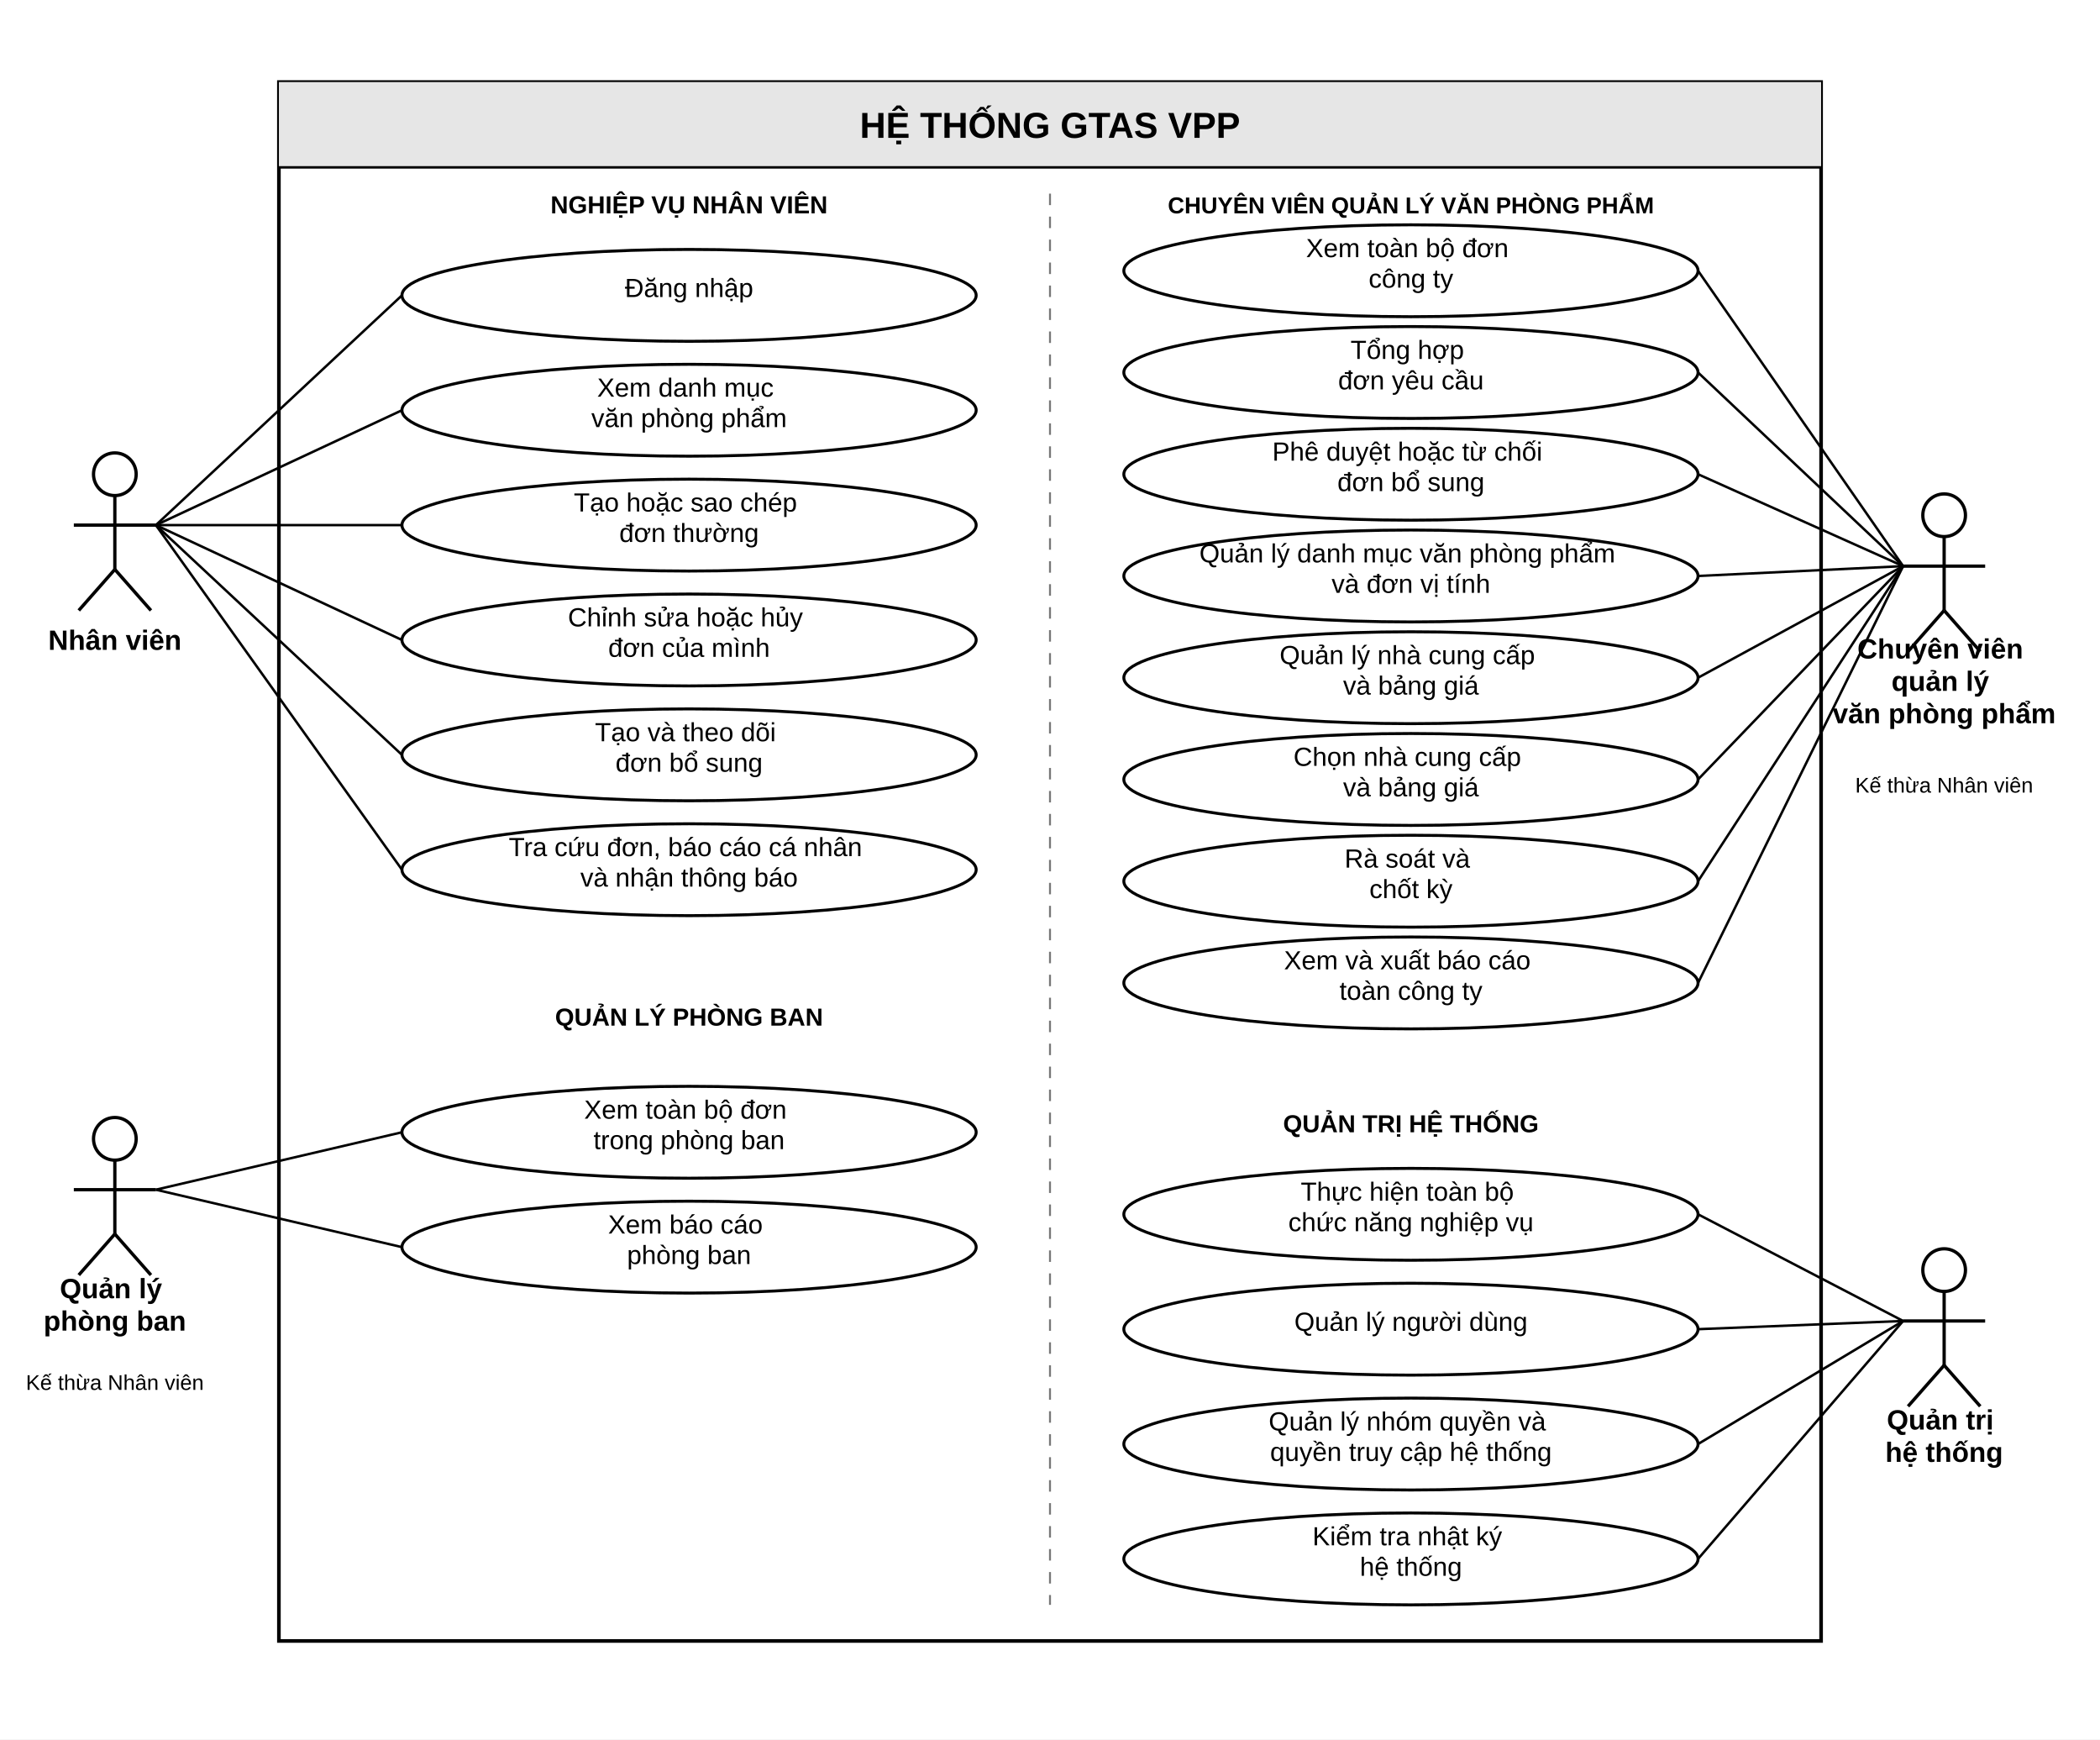
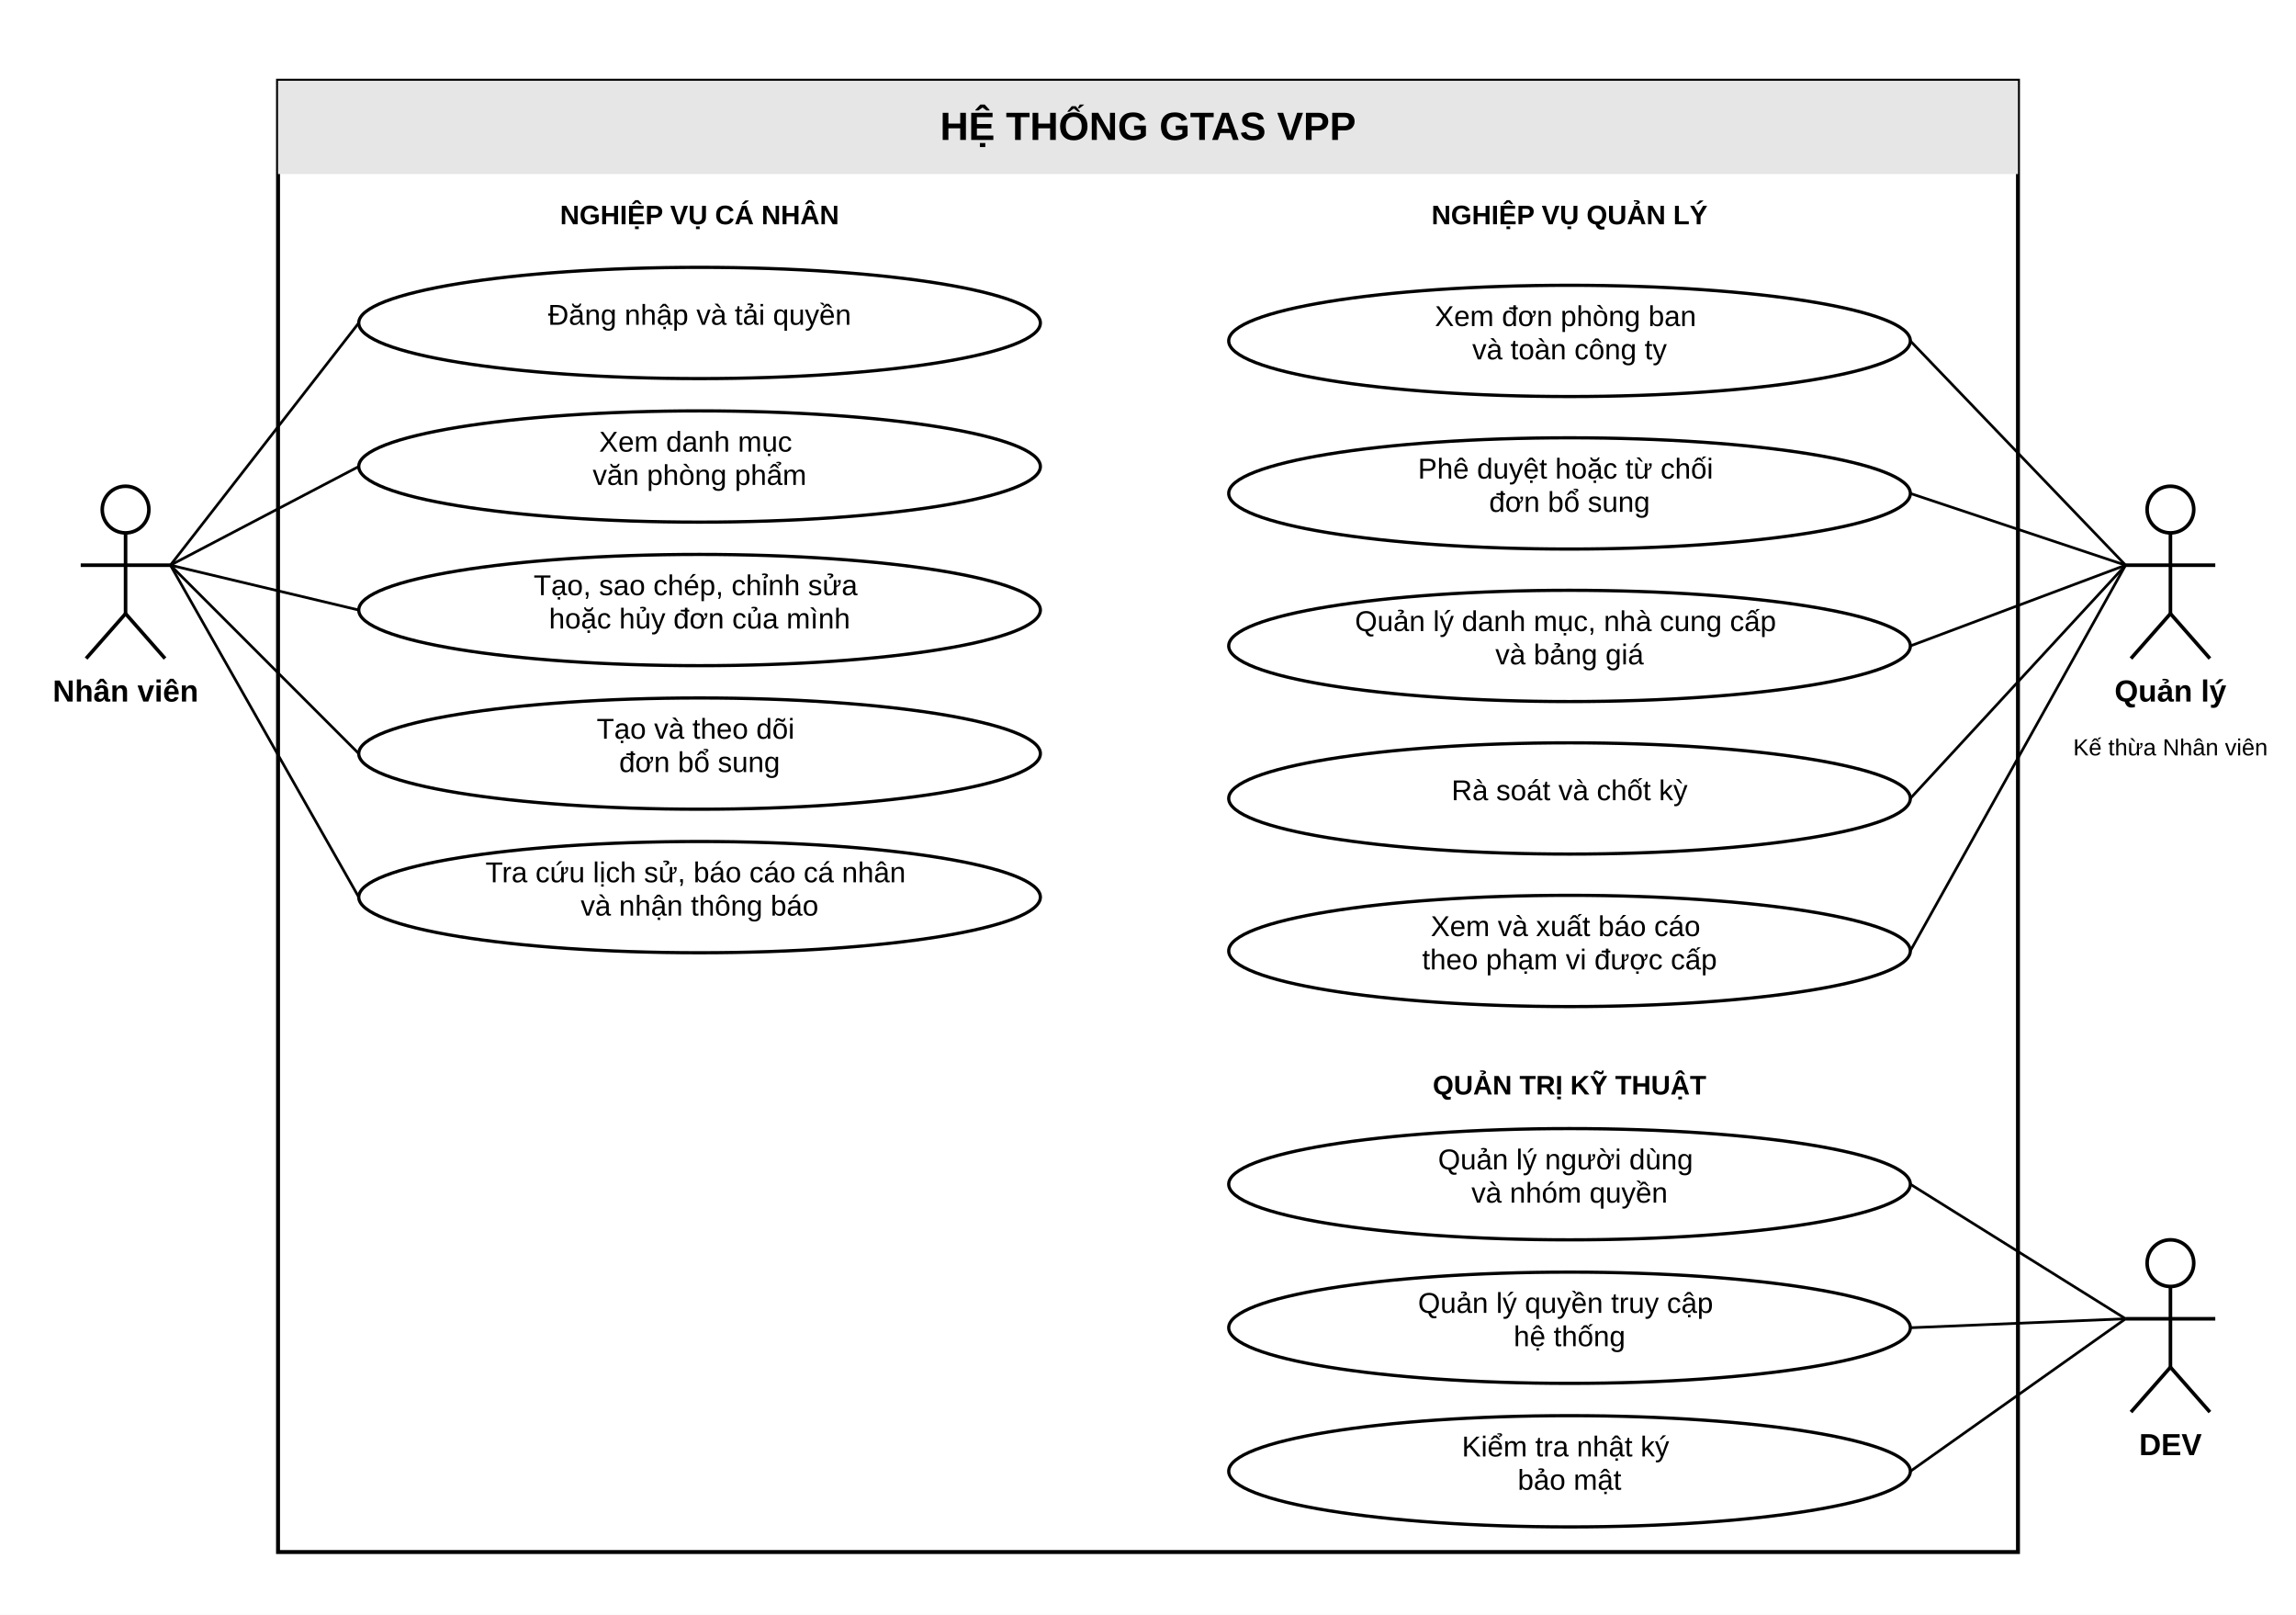
- <svg xmlns="http://www.w3.org/2000/svg" width="1280" height="1060" viewBox="0 0 1280 1060">
+ <svg xmlns="http://www.w3.org/2000/svg" width="1280" height="900" viewBox="0 0 1280 900">
  <rect width="100%" height="100%" fill="#FFFFFF" />
-   <circle cx="70" cy="289" r="13" fill="#FFFFFF" stroke="#000000" stroke-width="2" />
-   <line x1="70" y1="302" x2="70" y2="347" stroke="#000000" stroke-width="2" />
-   <line x1="45" y1="320" x2="95" y2="320" stroke="#000000" stroke-width="2" />
-   <line x1="70" y1="347" x2="48" y2="372" stroke="#000000" stroke-width="2" />
-   <line x1="70" y1="347" x2="92" y2="372" stroke="#000000" stroke-width="2" />
-   <text x="70" y="396.0" text-anchor="middle" font-family="Arial" font-size="17" font-weight="700" fill="#000000">
+   <circle cx="70" cy="284" r="13" fill="#FFFFFF" stroke="#000000" stroke-width="2" />
+   <line x1="70" y1="297" x2="70" y2="342" stroke="#000000" stroke-width="2" />
+   <line x1="45" y1="315" x2="95" y2="315" stroke="#000000" stroke-width="2" />
+   <line x1="70" y1="342" x2="48" y2="367" stroke="#000000" stroke-width="2" />
+   <line x1="70" y1="342" x2="92" y2="367" stroke="#000000" stroke-width="2" />
+   <text x="70" y="391.0" text-anchor="middle" font-family="Arial" font-size="17" font-weight="700" fill="#000000">
    <tspan x="70" dy="0">Nhân viên</tspan>
  </text>
-   <circle cx="70" cy="694" r="13" fill="#FFFFFF" stroke="#000000" stroke-width="2" />
-   <line x1="70" y1="707" x2="70" y2="752" stroke="#000000" stroke-width="2" />
-   <line x1="45" y1="725" x2="95" y2="725" stroke="#000000" stroke-width="2" />
-   <line x1="70" y1="752" x2="48" y2="777" stroke="#000000" stroke-width="2" />
-   <line x1="70" y1="752" x2="92" y2="777" stroke="#000000" stroke-width="2" />
-   <text x="70" y="791.14" text-anchor="middle" font-family="Arial" font-size="17" font-weight="700" fill="#000000">
-     <tspan x="70" dy="0">Quản lý</tspan>
-     <tspan x="70" dy="19.72">phòng ban</tspan>
+   <circle cx="1210" cy="284" r="13" fill="#FFFFFF" stroke="#000000" stroke-width="2" />
+   <line x1="1210" y1="297" x2="1210" y2="342" stroke="#000000" stroke-width="2" />
+   <line x1="1185" y1="315" x2="1235" y2="315" stroke="#000000" stroke-width="2" />
+   <line x1="1210" y1="342" x2="1188" y2="367" stroke="#000000" stroke-width="2" />
+   <line x1="1210" y1="342" x2="1232" y2="367" stroke="#000000" stroke-width="2" />
+   <text x="1210" y="391.0" text-anchor="middle" font-family="Arial" font-size="17" font-weight="700" fill="#000000">
+     <tspan x="1210" dy="0">Quản lý</tspan>
  </text>
-   <text x="70" y="847.0" text-anchor="middle" font-family="Arial" font-size="13" font-weight="400" fill="#000000">
-     <tspan x="70" dy="0">Kế thừa Nhân viên</tspan>
+   <text x="1210" y="421.0" text-anchor="middle" font-family="Arial" font-size="13" font-weight="400" fill="#000000">
+     <tspan x="1210" dy="0">Kế thừa Nhân viên</tspan>
  </text>
-   <circle cx="1185" cy="314" r="13" fill="#FFFFFF" stroke="#000000" stroke-width="2" />
-   <line x1="1185" y1="327" x2="1185" y2="372" stroke="#000000" stroke-width="2" />
-   <line x1="1160" y1="345" x2="1210" y2="345" stroke="#000000" stroke-width="2" />
-   <line x1="1185" y1="372" x2="1163" y2="397" stroke="#000000" stroke-width="2" />
-   <line x1="1185" y1="372" x2="1207" y2="397" stroke="#000000" stroke-width="2" />
-   <text x="1185" y="401.28" text-anchor="middle" font-family="Arial" font-size="17" font-weight="700" fill="#000000">
-     <tspan x="1185" dy="0">Chuyên viên</tspan>
-     <tspan x="1185" dy="19.72">quản lý</tspan>
-     <tspan x="1185" dy="19.72">văn phòng phẩm</tspan>
+   <circle cx="1210" cy="704" r="13" fill="#FFFFFF" stroke="#000000" stroke-width="2" />
+   <line x1="1210" y1="717" x2="1210" y2="762" stroke="#000000" stroke-width="2" />
+   <line x1="1185" y1="735" x2="1235" y2="735" stroke="#000000" stroke-width="2" />
+   <line x1="1210" y1="762" x2="1188" y2="787" stroke="#000000" stroke-width="2" />
+   <line x1="1210" y1="762" x2="1232" y2="787" stroke="#000000" stroke-width="2" />
+   <text x="1210" y="811.0" text-anchor="middle" font-family="Arial" font-size="17" font-weight="700" fill="#000000">
+     <tspan x="1210" dy="0">DEV</tspan>
  </text>
-   <text x="1185" y="483.0" text-anchor="middle" font-family="Arial" font-size="13" font-weight="400" fill="#000000">
-     <tspan x="1185" dy="0">Kế thừa Nhân viên</tspan>
-   </text>
-   <circle cx="1185" cy="774" r="13" fill="#FFFFFF" stroke="#000000" stroke-width="2" />
-   <line x1="1185" y1="787" x2="1185" y2="832" stroke="#000000" stroke-width="2" />
-   <line x1="1160" y1="805" x2="1210" y2="805" stroke="#000000" stroke-width="2" />
-   <line x1="1185" y1="832" x2="1163" y2="857" stroke="#000000" stroke-width="2" />
-   <line x1="1185" y1="832" x2="1207" y2="857" stroke="#000000" stroke-width="2" />
-   <text x="1185" y="871.14" text-anchor="middle" font-family="Arial" font-size="17" font-weight="700" fill="#000000">
-     <tspan x="1185" dy="0">Quản trị</tspan>
-     <tspan x="1185" dy="19.72">hệ thống</tspan>
-   </text>
-   <rect x="170" y="50" width="940" height="950" fill="#FFFFFF" stroke="#000000" stroke-width="2.2" />
-   <rect x="170" y="50" width="940" height="52" fill="#E6E6E6" stroke="none" />
-   <line x1="170" y1="102" x2="1110" y2="102" stroke="#000000" stroke-width="1.5" />
-   <text x="640" y="84.0" text-anchor="middle" font-family="Arial" font-size="22" font-weight="700" fill="#000000">
+   <rect x="155" y="45" width="970" height="820" fill="#FFFFFF" stroke="#000000" stroke-width="2.2" />
+   <rect x="155" y="45" width="970" height="52" fill="#E6E6E6" />
+   <text x="640" y="78.0" text-anchor="middle" font-family="Arial" font-size="22" font-weight="700" fill="#000000">
    <tspan x="640" dy="0">HỆ THỐNG GTAS VPP</tspan>
  </text>
-   <line x1="640" y1="118" x2="640" y2="978" stroke="#777777" stroke-width="1.2" stroke-dasharray="7 7" />
-   <text x="420" y="130.0" text-anchor="middle" font-family="Arial" font-size="15" font-weight="700" fill="#000000">
-     <tspan x="420" dy="0">NGHIỆP VỤ NHÂN VIÊN</tspan>
+   <text x="390" y="125.0" text-anchor="middle" font-family="Arial" font-size="15" font-weight="700" fill="#000000">
+     <tspan x="390" dy="0">NGHIỆP VỤ CÁ NHÂN</tspan>
  </text>
-   <text x="420" y="625.0" text-anchor="middle" font-family="Arial" font-size="15" font-weight="700" fill="#000000">
-     <tspan x="420" dy="0">QUẢN LÝ PHÒNG BAN</tspan>
+   <text x="875" y="125.0" text-anchor="middle" font-family="Arial" font-size="15" font-weight="700" fill="#000000">
+     <tspan x="875" dy="0">NGHIỆP VỤ QUẢN LÝ</tspan>
  </text>
-   <text x="860" y="130.0" text-anchor="middle" font-family="Arial" font-size="14" font-weight="700" fill="#000000">
-     <tspan x="860" dy="0">CHUYÊN VIÊN QUẢN LÝ VĂN PHÒNG PHẨM</tspan>
+   <text x="875" y="610.0" text-anchor="middle" font-family="Arial" font-size="15" font-weight="700" fill="#000000">
+     <tspan x="875" dy="0">QUẢN TRỊ KỸ THUẬT</tspan>
  </text>
-   <text x="860" y="690.0" text-anchor="middle" font-family="Arial" font-size="15" font-weight="700" fill="#000000">
-     <tspan x="860" dy="0">QUẢN TRỊ HỆ THỐNG</tspan>
+   <line x1="95" y1="315" x2="200" y2="180" stroke="#000000" stroke-width="1.5" />
+   <ellipse cx="390" cy="180" rx="190.0" ry="31.0" fill="#FFFFFF" stroke="#000000" stroke-width="1.8" />
+   <text x="390" y="181.0" text-anchor="middle" font-family="Arial" font-size="16" font-weight="400" fill="#000000">
+     <tspan x="390" dy="0">Đăng nhập và tải quyền</tspan>
  </text>
-   <line x1="95" y1="320" x2="245" y2="180" stroke="#000000" stroke-width="1.5" />
-   <ellipse cx="420" cy="180" rx="175.0" ry="28.0" fill="#FFFFFF" stroke="#000000" stroke-width="1.8" />
-   <text x="420" y="181.0" text-anchor="middle" font-family="Arial" font-size="16" font-weight="400" fill="#000000">
-     <tspan x="420" dy="0">Đăng nhập</tspan>
+   <line x1="95" y1="315" x2="200" y2="260" stroke="#000000" stroke-width="1.5" />
+   <ellipse cx="390" cy="260" rx="190.0" ry="31.0" fill="#FFFFFF" stroke="#000000" stroke-width="1.8" />
+   <text x="390" y="251.72" text-anchor="middle" font-family="Arial" font-size="16" font-weight="400" fill="#000000">
+     <tspan x="390" dy="0">Xem danh mục</tspan>
+     <tspan x="390" dy="18.56">văn phòng phẩm</tspan>
  </text>
-   <line x1="95" y1="320" x2="245" y2="250" stroke="#000000" stroke-width="1.5" />
-   <ellipse cx="420" cy="250" rx="175.0" ry="28.0" fill="#FFFFFF" stroke="#000000" stroke-width="1.8" />
-   <text x="420" y="241.72" text-anchor="middle" font-family="Arial" font-size="16" font-weight="400" fill="#000000">
-     <tspan x="420" dy="0">Xem danh mục</tspan>
-     <tspan x="420" dy="18.56">văn phòng phẩm</tspan>
+   <line x1="95" y1="315" x2="200" y2="340" stroke="#000000" stroke-width="1.5" />
+   <ellipse cx="390" cy="340" rx="190.0" ry="31.0" fill="#FFFFFF" stroke="#000000" stroke-width="1.8" />
+   <text x="390" y="331.72" text-anchor="middle" font-family="Arial" font-size="16" font-weight="400" fill="#000000">
+     <tspan x="390" dy="0">Tạo, sao chép, chỉnh sửa</tspan>
+     <tspan x="390" dy="18.56">hoặc hủy đơn của mình</tspan>
  </text>
-   <line x1="95" y1="320" x2="245" y2="320" stroke="#000000" stroke-width="1.5" />
-   <ellipse cx="420" cy="320" rx="175.0" ry="28.0" fill="#FFFFFF" stroke="#000000" stroke-width="1.8" />
-   <text x="420" y="311.72" text-anchor="middle" font-family="Arial" font-size="16" font-weight="400" fill="#000000">
-     <tspan x="420" dy="0">Tạo hoặc sao chép</tspan>
-     <tspan x="420" dy="18.56">đơn thường</tspan>
+   <line x1="95" y1="315" x2="200" y2="420" stroke="#000000" stroke-width="1.5" />
+   <ellipse cx="390" cy="420" rx="190.0" ry="31.0" fill="#FFFFFF" stroke="#000000" stroke-width="1.8" />
+   <text x="390" y="411.72" text-anchor="middle" font-family="Arial" font-size="16" font-weight="400" fill="#000000">
+     <tspan x="390" dy="0">Tạo và theo dõi</tspan>
+     <tspan x="390" dy="18.56">đơn bổ sung</tspan>
  </text>
-   <line x1="95" y1="320" x2="245" y2="390" stroke="#000000" stroke-width="1.5" />
-   <ellipse cx="420" cy="390" rx="175.0" ry="28.0" fill="#FFFFFF" stroke="#000000" stroke-width="1.8" />
-   <text x="420" y="381.72" text-anchor="middle" font-family="Arial" font-size="16" font-weight="400" fill="#000000">
-     <tspan x="420" dy="0">Chỉnh sửa hoặc hủy</tspan>
-     <tspan x="420" dy="18.56">đơn của mình</tspan>
+   <line x1="95" y1="315" x2="200" y2="500" stroke="#000000" stroke-width="1.5" />
+   <ellipse cx="390" cy="500" rx="190.0" ry="31.0" fill="#FFFFFF" stroke="#000000" stroke-width="1.8" />
+   <text x="390" y="491.72" text-anchor="middle" font-family="Arial" font-size="16" font-weight="400" fill="#000000">
+     <tspan x="390" dy="0">Tra cứu lịch sử, báo cáo cá nhân</tspan>
+     <tspan x="390" dy="18.56">và nhận thông báo</tspan>
  </text>
-   <line x1="95" y1="320" x2="245" y2="460" stroke="#000000" stroke-width="1.5" />
-   <ellipse cx="420" cy="460" rx="175.0" ry="28.0" fill="#FFFFFF" stroke="#000000" stroke-width="1.8" />
-   <text x="420" y="451.72" text-anchor="middle" font-family="Arial" font-size="16" font-weight="400" fill="#000000">
-     <tspan x="420" dy="0">Tạo và theo dõi</tspan>
-     <tspan x="420" dy="18.56">đơn bổ sung</tspan>
+   <line x1="1185" y1="315" x2="1065" y2="190" stroke="#000000" stroke-width="1.5" />
+   <ellipse cx="875" cy="190" rx="190.0" ry="31.0" fill="#FFFFFF" stroke="#000000" stroke-width="1.8" />
+   <text x="875" y="181.72" text-anchor="middle" font-family="Arial" font-size="16" font-weight="400" fill="#000000">
+     <tspan x="875" dy="0">Xem đơn phòng ban</tspan>
+     <tspan x="875" dy="18.56">và toàn công ty</tspan>
  </text>
-   <line x1="95" y1="320" x2="245" y2="530" stroke="#000000" stroke-width="1.5" />
-   <ellipse cx="420" cy="530" rx="175.0" ry="28.0" fill="#FFFFFF" stroke="#000000" stroke-width="1.8" />
-   <text x="420" y="521.72" text-anchor="middle" font-family="Arial" font-size="16" font-weight="400" fill="#000000">
-     <tspan x="420" dy="0">Tra cứu đơn, báo cáo cá nhân</tspan>
-     <tspan x="420" dy="18.56">và nhận thông báo</tspan>
+   <line x1="1185" y1="315" x2="1065" y2="275" stroke="#000000" stroke-width="1.5" />
+   <ellipse cx="875" cy="275" rx="190.0" ry="31.0" fill="#FFFFFF" stroke="#000000" stroke-width="1.8" />
+   <text x="875" y="266.72" text-anchor="middle" font-family="Arial" font-size="16" font-weight="400" fill="#000000">
+     <tspan x="875" dy="0">Phê duyệt hoặc từ chối</tspan>
+     <tspan x="875" dy="18.56">đơn bổ sung</tspan>
  </text>
-   <line x1="95" y1="725" x2="245" y2="690" stroke="#000000" stroke-width="1.5" />
-   <ellipse cx="420" cy="690" rx="175.0" ry="28.0" fill="#FFFFFF" stroke="#000000" stroke-width="1.8" />
-   <text x="420" y="681.72" text-anchor="middle" font-family="Arial" font-size="16" font-weight="400" fill="#000000">
-     <tspan x="420" dy="0">Xem toàn bộ đơn</tspan>
-     <tspan x="420" dy="18.56">trong phòng ban</tspan>
+   <line x1="1185" y1="315" x2="1065" y2="360" stroke="#000000" stroke-width="1.5" />
+   <ellipse cx="875" cy="360" rx="190.0" ry="31.0" fill="#FFFFFF" stroke="#000000" stroke-width="1.8" />
+   <text x="875" y="351.72" text-anchor="middle" font-family="Arial" font-size="16" font-weight="400" fill="#000000">
+     <tspan x="875" dy="0">Quản lý danh mục, nhà cung cấp</tspan>
+     <tspan x="875" dy="18.56">và bảng giá</tspan>
  </text>
-   <line x1="95" y1="725" x2="245" y2="760" stroke="#000000" stroke-width="1.5" />
-   <ellipse cx="420" cy="760" rx="175.0" ry="28.0" fill="#FFFFFF" stroke="#000000" stroke-width="1.8" />
-   <text x="420" y="751.72" text-anchor="middle" font-family="Arial" font-size="16" font-weight="400" fill="#000000">
-     <tspan x="420" dy="0">Xem báo cáo</tspan>
-     <tspan x="420" dy="18.56">phòng ban</tspan>
+   <line x1="1185" y1="315" x2="1065" y2="445" stroke="#000000" stroke-width="1.5" />
+   <ellipse cx="875" cy="445" rx="190.0" ry="31.0" fill="#FFFFFF" stroke="#000000" stroke-width="1.8" />
+   <text x="875" y="446.0" text-anchor="middle" font-family="Arial" font-size="16" font-weight="400" fill="#000000">
+     <tspan x="875" dy="0">Rà soát và chốt kỳ</tspan>
  </text>
-   <line x1="1160" y1="345" x2="1035" y2="165" stroke="#000000" stroke-width="1.5" />
-   <ellipse cx="860" cy="165" rx="175.0" ry="28.0" fill="#FFFFFF" stroke="#000000" stroke-width="1.8" />
-   <text x="860" y="156.72" text-anchor="middle" font-family="Arial" font-size="16" font-weight="400" fill="#000000">
-     <tspan x="860" dy="0">Xem toàn bộ đơn</tspan>
-     <tspan x="860" dy="18.56">công ty</tspan>
+   <line x1="1185" y1="315" x2="1065" y2="530" stroke="#000000" stroke-width="1.5" />
+   <ellipse cx="875" cy="530" rx="190.0" ry="31.0" fill="#FFFFFF" stroke="#000000" stroke-width="1.8" />
+   <text x="875" y="521.72" text-anchor="middle" font-family="Arial" font-size="16" font-weight="400" fill="#000000">
+     <tspan x="875" dy="0">Xem và xuất báo cáo</tspan>
+     <tspan x="875" dy="18.56">theo phạm vi được cấp</tspan>
  </text>
-   <line x1="1160" y1="345" x2="1035" y2="227" stroke="#000000" stroke-width="1.5" />
-   <ellipse cx="860" cy="227" rx="175.0" ry="28.0" fill="#FFFFFF" stroke="#000000" stroke-width="1.8" />
-   <text x="860" y="218.72" text-anchor="middle" font-family="Arial" font-size="16" font-weight="400" fill="#000000">
-     <tspan x="860" dy="0">Tổng hợp</tspan>
-     <tspan x="860" dy="18.56">đơn yêu cầu</tspan>
+   <line x1="1185" y1="735" x2="1065" y2="660" stroke="#000000" stroke-width="1.5" />
+   <ellipse cx="875" cy="660" rx="190.0" ry="31.0" fill="#FFFFFF" stroke="#000000" stroke-width="1.8" />
+   <text x="875" y="651.72" text-anchor="middle" font-family="Arial" font-size="16" font-weight="400" fill="#000000">
+     <tspan x="875" dy="0">Quản lý người dùng</tspan>
+     <tspan x="875" dy="18.56">và nhóm quyền</tspan>
  </text>
-   <line x1="1160" y1="345" x2="1035" y2="289" stroke="#000000" stroke-width="1.5" />
-   <ellipse cx="860" cy="289" rx="175.0" ry="28.0" fill="#FFFFFF" stroke="#000000" stroke-width="1.8" />
-   <text x="860" y="280.72" text-anchor="middle" font-family="Arial" font-size="16" font-weight="400" fill="#000000">
-     <tspan x="860" dy="0">Phê duyệt hoặc từ chối</tspan>
-     <tspan x="860" dy="18.56">đơn bổ sung</tspan>
+   <line x1="1185" y1="735" x2="1065" y2="740" stroke="#000000" stroke-width="1.5" />
+   <ellipse cx="875" cy="740" rx="190.0" ry="31.0" fill="#FFFFFF" stroke="#000000" stroke-width="1.8" />
+   <text x="875" y="731.72" text-anchor="middle" font-family="Arial" font-size="16" font-weight="400" fill="#000000">
+     <tspan x="875" dy="0">Quản lý quyền truy cập</tspan>
+     <tspan x="875" dy="18.56">hệ thống</tspan>
  </text>
-   <line x1="1160" y1="345" x2="1035" y2="351" stroke="#000000" stroke-width="1.5" />
-   <ellipse cx="860" cy="351" rx="175.0" ry="28.0" fill="#FFFFFF" stroke="#000000" stroke-width="1.8" />
-   <text x="860" y="342.72" text-anchor="middle" font-family="Arial" font-size="16" font-weight="400" fill="#000000">
-     <tspan x="860" dy="0">Quản lý danh mục văn phòng phẩm</tspan>
-     <tspan x="860" dy="18.56">và đơn vị tính</tspan>
-   </text>
-   <line x1="1160" y1="345" x2="1035" y2="413" stroke="#000000" stroke-width="1.5" />
-   <ellipse cx="860" cy="413" rx="175.0" ry="28.0" fill="#FFFFFF" stroke="#000000" stroke-width="1.8" />
-   <text x="860" y="404.72" text-anchor="middle" font-family="Arial" font-size="16" font-weight="400" fill="#000000">
-     <tspan x="860" dy="0">Quản lý nhà cung cấp</tspan>
-     <tspan x="860" dy="18.56">và bảng giá</tspan>
-   </text>
-   <line x1="1160" y1="345" x2="1035" y2="475" stroke="#000000" stroke-width="1.5" />
-   <ellipse cx="860" cy="475" rx="175.0" ry="28.0" fill="#FFFFFF" stroke="#000000" stroke-width="1.8" />
-   <text x="860" y="466.72" text-anchor="middle" font-family="Arial" font-size="16" font-weight="400" fill="#000000">
-     <tspan x="860" dy="0">Chọn nhà cung cấp</tspan>
-     <tspan x="860" dy="18.56">và bảng giá</tspan>
-   </text>
-   <line x1="1160" y1="345" x2="1035" y2="537" stroke="#000000" stroke-width="1.5" />
-   <ellipse cx="860" cy="537" rx="175.0" ry="28.0" fill="#FFFFFF" stroke="#000000" stroke-width="1.8" />
-   <text x="860" y="528.72" text-anchor="middle" font-family="Arial" font-size="16" font-weight="400" fill="#000000">
-     <tspan x="860" dy="0">Rà soát và</tspan>
-     <tspan x="860" dy="18.56">chốt kỳ</tspan>
-   </text>
-   <line x1="1160" y1="345" x2="1035" y2="599" stroke="#000000" stroke-width="1.5" />
-   <ellipse cx="860" cy="599" rx="175.0" ry="28.0" fill="#FFFFFF" stroke="#000000" stroke-width="1.8" />
-   <text x="860" y="590.72" text-anchor="middle" font-family="Arial" font-size="16" font-weight="400" fill="#000000">
-     <tspan x="860" dy="0">Xem và xuất báo cáo</tspan>
-     <tspan x="860" dy="18.56">toàn công ty</tspan>
-   </text>
-   <line x1="1160" y1="805" x2="1035" y2="740" stroke="#000000" stroke-width="1.5" />
-   <ellipse cx="860" cy="740" rx="175.0" ry="28.0" fill="#FFFFFF" stroke="#000000" stroke-width="1.8" />
-   <text x="860" y="731.72" text-anchor="middle" font-family="Arial" font-size="16" font-weight="400" fill="#000000">
-     <tspan x="860" dy="0">Thực hiện toàn bộ</tspan>
-     <tspan x="860" dy="18.56">chức năng nghiệp vụ</tspan>
-   </text>
-   <line x1="1160" y1="805" x2="1035" y2="810" stroke="#000000" stroke-width="1.5" />
-   <ellipse cx="860" cy="810" rx="175.0" ry="28.0" fill="#FFFFFF" stroke="#000000" stroke-width="1.8" />
-   <text x="860" y="811.0" text-anchor="middle" font-family="Arial" font-size="16" font-weight="400" fill="#000000">
-     <tspan x="860" dy="0">Quản lý người dùng</tspan>
-   </text>
-   <line x1="1160" y1="805" x2="1035" y2="880" stroke="#000000" stroke-width="1.5" />
-   <ellipse cx="860" cy="880" rx="175.0" ry="28.0" fill="#FFFFFF" stroke="#000000" stroke-width="1.8" />
-   <text x="860" y="871.72" text-anchor="middle" font-family="Arial" font-size="16" font-weight="400" fill="#000000">
-     <tspan x="860" dy="0">Quản lý nhóm quyền và</tspan>
-     <tspan x="860" dy="18.56">quyền truy cập hệ thống</tspan>
-   </text>
-   <line x1="1160" y1="805" x2="1035" y2="950" stroke="#000000" stroke-width="1.5" />
-   <ellipse cx="860" cy="950" rx="175.0" ry="28.0" fill="#FFFFFF" stroke="#000000" stroke-width="1.8" />
-   <text x="860" y="941.72" text-anchor="middle" font-family="Arial" font-size="16" font-weight="400" fill="#000000">
-     <tspan x="860" dy="0">Kiểm tra nhật ký</tspan>
-     <tspan x="860" dy="18.56">hệ thống</tspan>
+   <line x1="1185" y1="735" x2="1065" y2="820" stroke="#000000" stroke-width="1.5" />
+   <ellipse cx="875" cy="820" rx="190.0" ry="31.0" fill="#FFFFFF" stroke="#000000" stroke-width="1.8" />
+   <text x="875" y="811.72" text-anchor="middle" font-family="Arial" font-size="16" font-weight="400" fill="#000000">
+     <tspan x="875" dy="0">Kiểm tra nhật ký</tspan>
+     <tspan x="875" dy="18.56">bảo mật</tspan>
  </text>
</svg>
